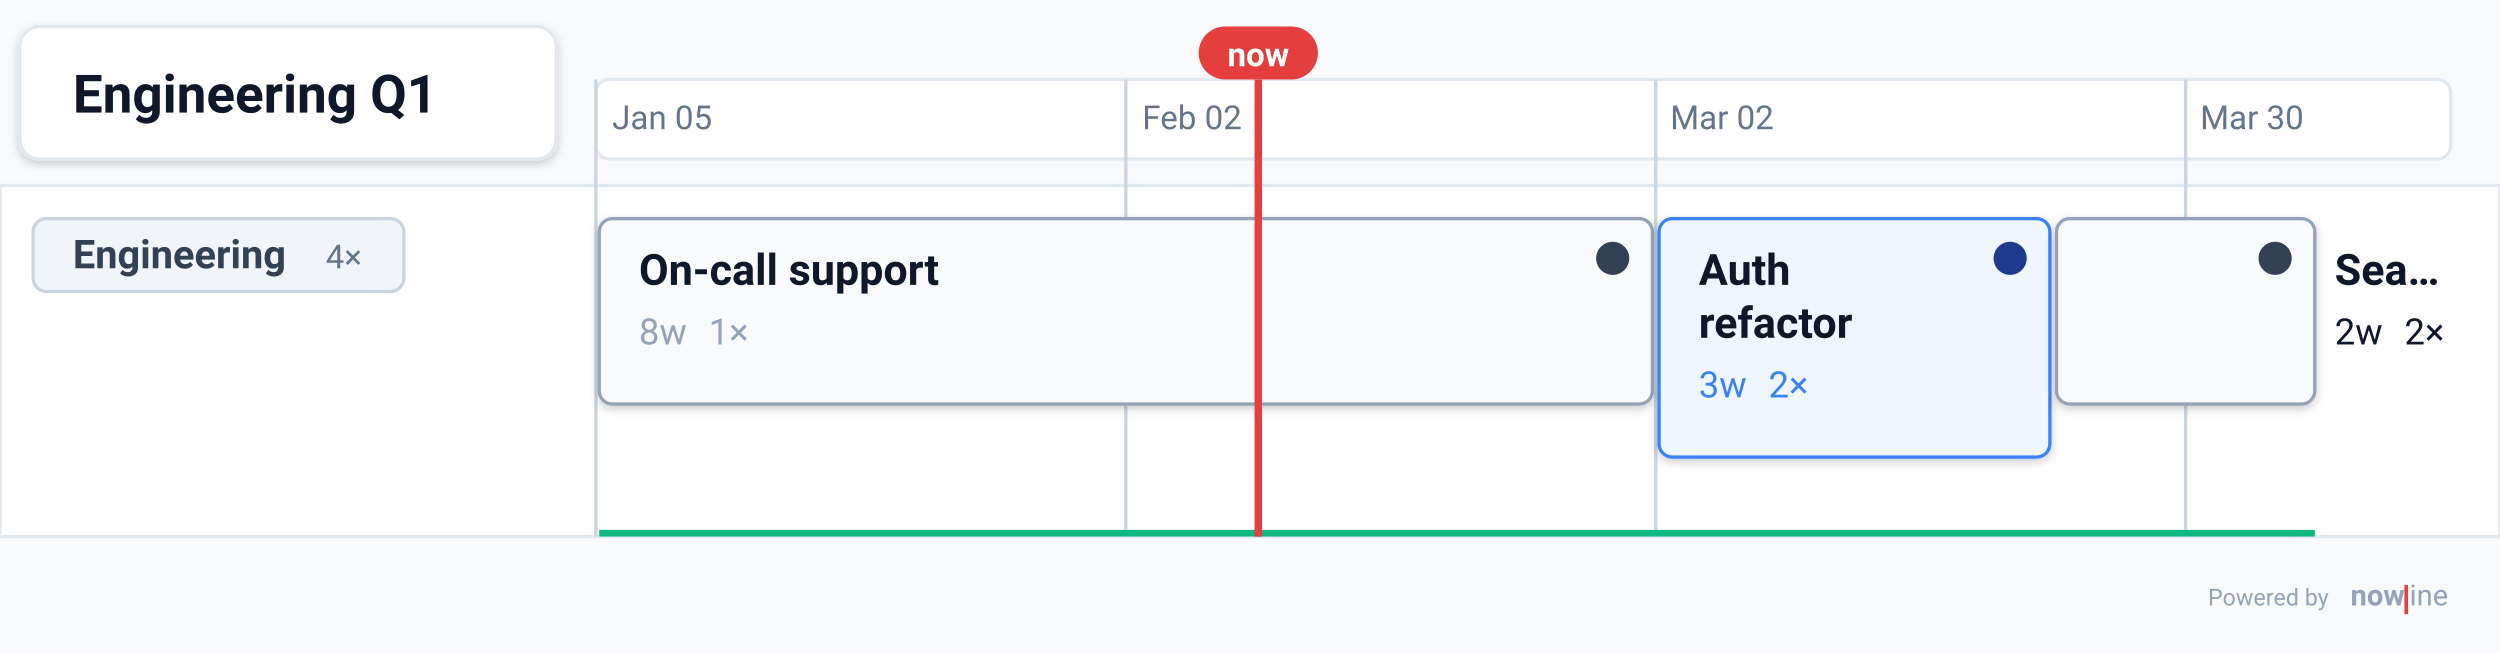
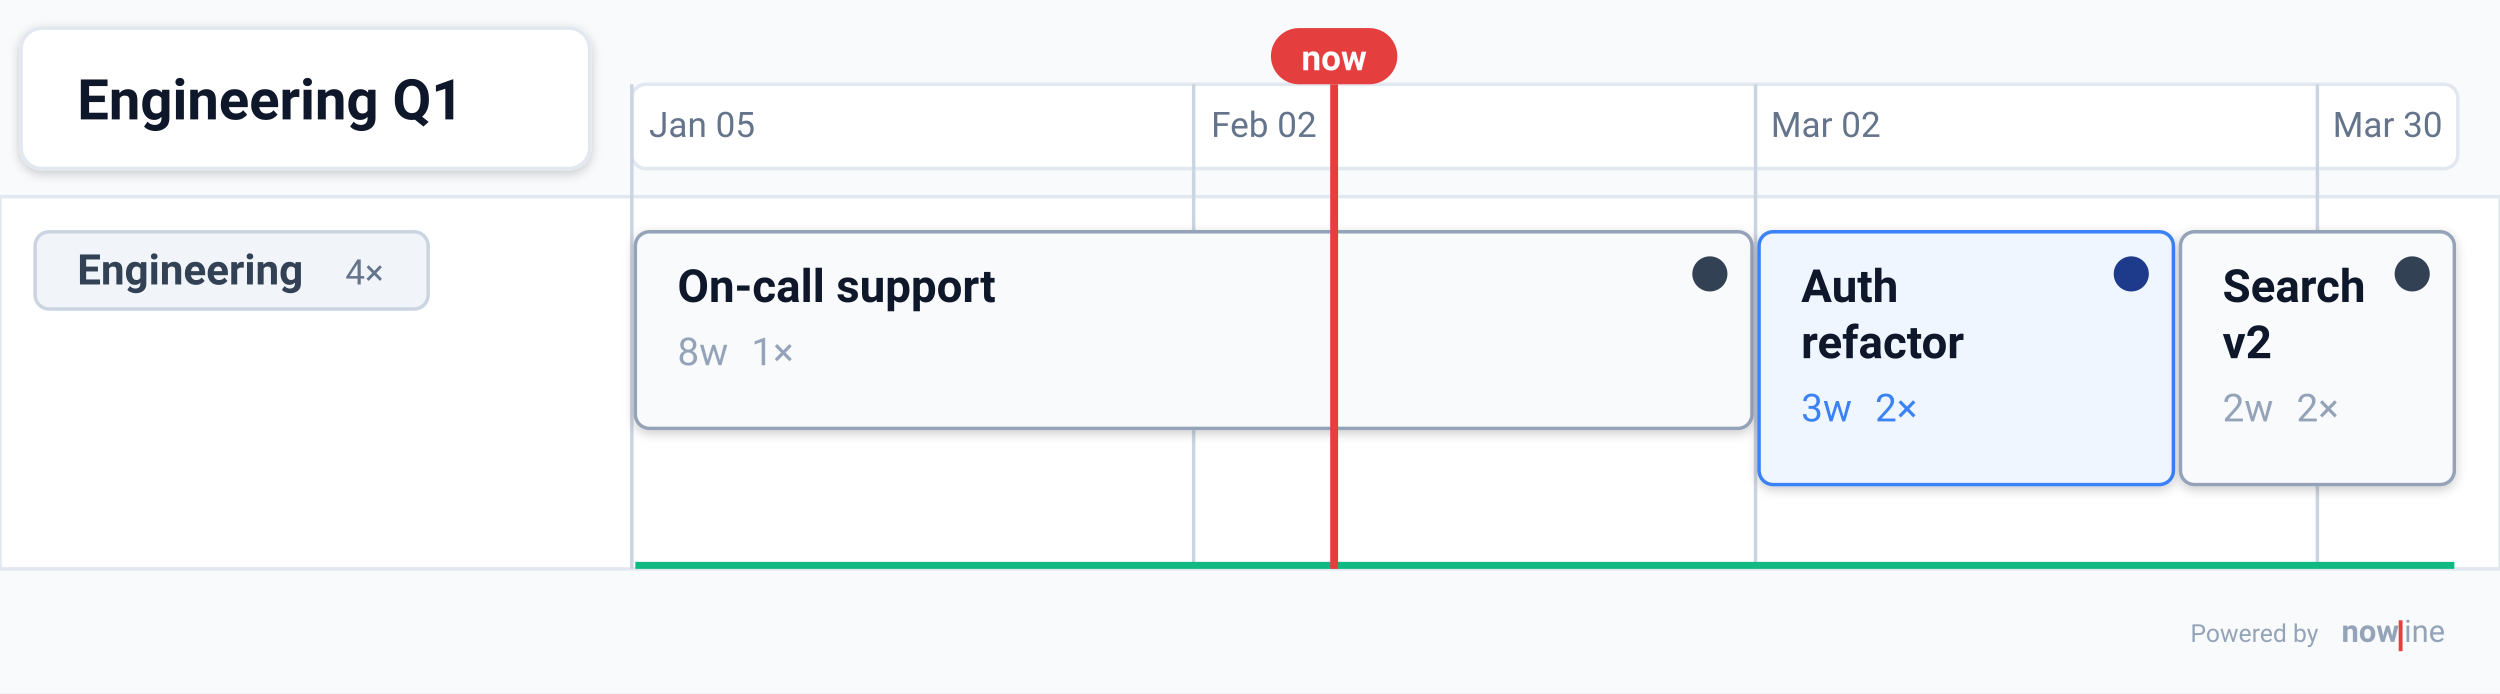
- <svg xmlns="http://www.w3.org/2000/svg" data-generator="nowline" data-theme="light" height="197.44" viewBox="0 0 754.82 197.44" width="754.82">
+ <svg xmlns="http://www.w3.org/2000/svg" data-generator="nowline" data-theme="light" height="197.44" viewBox="0 0 711.92 197.44" width="711.92">
  <defs>
    <filter height="200%" id="nl-0-root-shadow-subtle" width="200%" x="-50%" y="-50%">
      <feGaussianBlur in="SourceAlpha" stdDeviation="1.5" />
      <feOffset dx="0" dy="1" result="offsetblur" />
      <feComponentTransfer>
        <feFuncA type="linear" slope="0.2" />
      </feComponentTransfer>
      <feMerge>
        <feMergeNode />
        <feMergeNode in="SourceGraphic" />
      </feMerge>
    </filter>
    <filter height="200%" id="nl-0-root-shadow-soft" width="200%" x="-50%" y="-50%">
      <feGaussianBlur in="SourceAlpha" stdDeviation="5" />
      <feOffset dx="0" dy="3" result="offsetblur" />
      <feComponentTransfer>
        <feFuncA type="linear" slope="0.3" />
      </feComponentTransfer>
      <feMerge>
        <feMergeNode />
        <feMergeNode in="SourceGraphic" />
      </feMerge>
    </filter>
    <filter height="200%" id="nl-0-root-shadow-hard" width="200%" x="-50%" y="-50%">
      <feGaussianBlur in="SourceAlpha" stdDeviation="0" />
      <feOffset dx="2" dy="2" result="offsetblur" />
      <feComponentTransfer>
        <feFuncA type="linear" slope="0.45" />
      </feComponentTransfer>
      <feMerge>
        <feMergeNode />
        <feMergeNode in="SourceGraphic" />
      </feMerge>
    </filter>
    <marker id="nl-0-root-arrow-dark" viewBox="0 0 10 10" refX="9" refY="5" markerWidth="7" markerHeight="7" orient="auto">
      <path d="M 0 0 L 10 5 L 0 10 z" fill="#0f172a" />
    </marker>
  </defs>
-   <rect fill="#f8fafc" height="197.44" width="754.82" x="0" y="0" />
+   <rect fill="#f8fafc" height="197.44" width="711.92" x="0" y="0" />
  <g data-layer="timeline">
-     <rect fill="#ffffff" height="24" rx="4" ry="4" stroke="#e2e8f0" stroke-width="1" width="560" x="179.92" y="24" />
+     <rect fill="#ffffff" height="24" rx="4" ry="4" stroke="#e2e8f0" stroke-width="1" width="520" x="179.92" y="24" />
    <text fill="#64748b" font-family="system-ui, -apple-system, &quot;Segoe UI&quot;, Roboto, sans-serif" font-size="10" text-anchor="middle" x="199.92" y="39">Jan 05</text>
    <text fill="#64748b" font-family="system-ui, -apple-system, &quot;Segoe UI&quot;, Roboto, sans-serif" font-size="10" text-anchor="middle" x="359.92" y="39">Feb 02</text>
    <text fill="#64748b" font-family="system-ui, -apple-system, &quot;Segoe UI&quot;, Roboto, sans-serif" font-size="10" text-anchor="middle" x="519.92" y="39">Mar 02</text>
    <text fill="#64748b" font-family="system-ui, -apple-system, &quot;Segoe UI&quot;, Roboto, sans-serif" font-size="10" text-anchor="middle" x="679.92" y="39">Mar 30</text>
  </g>
  <g data-id="engineering" data-layer="swimlane-bg">
-     <rect fill="#ffffff" height="106" stroke="#e2e8f0" stroke-width="1" width="754.82" x="0" y="56" />
+     <rect fill="#ffffff" height="106" stroke="#e2e8f0" stroke-width="1" width="711.92" x="0" y="56" />
  </g>
  <g data-layer="grid">
    <line stroke="#cbd5e1" stroke-width="1" x1="179.92" x2="179.92" y1="24" y2="162" />
    <line stroke="#cbd5e1" stroke-width="1" x1="339.92" x2="339.92" y1="24" y2="162" />
    <line stroke="#cbd5e1" stroke-width="1" x1="499.92" x2="499.92" y1="24" y2="162" />
    <line stroke="#cbd5e1" stroke-width="1" x1="659.92" x2="659.92" y1="24" y2="162" />
  </g>
  <g data-id="engineering" data-layer="swimlane">
    <rect fill="#f1f5f9" height="22" rx="4" ry="4" stroke="#cbd5e1" stroke-width="1" width="111.92" x="10" y="66" />
    <text fill="#334155" font-family="system-ui, -apple-system, &quot;Segoe UI&quot;, Roboto, sans-serif" font-size="12" font-weight="600" x="22" y="81">Engineering</text>
    <text fill="#64748b" font-family="system-ui, -apple-system, &quot;Segoe UI&quot;, Roboto, sans-serif" font-size="10" x="98.32" y="81">4×</text>
    <g data-id="support" data-layer="item">
      <rect fill="#f8fafc" filter="url(#nl-0-root-shadow-subtle)" height="56" rx="4" ry="4" stroke="#94a3b8" stroke-width="1" width="318" x="180.92" y="66" />
      <circle cx="486.92" cy="78" fill="#334155" r="5" />
      <text fill="#0f172a" font-family="system-ui, -apple-system, &quot;Segoe UI&quot;, Roboto, sans-serif" font-size="13" font-weight="600" x="192.92" y="86">On-call support</text>
      <text x="192.92" y="104" font-family="system-ui, -apple-system, &quot;Segoe UI&quot;, Roboto, sans-serif" font-size="11" fill="#94a3b8">8w<tspan dx="6.6">1×</tspan>
      </text>
    </g>
    <g data-id="auth-refactor" data-layer="item">
      <rect fill="#eff6ff" filter="url(#nl-0-root-shadow-subtle)" height="72" rx="4" ry="4" stroke="#3b82f6" stroke-width="1" width="118" x="500.92" y="66" />
      <circle cx="606.92" cy="78" fill="#1e3a8a" r="5" />
      <text fill="#0f172a" font-family="system-ui, -apple-system, &quot;Segoe UI&quot;, Roboto, sans-serif" font-size="13" font-weight="600" x="512.92" y="86">Auth</text>
      <text fill="#0f172a" font-family="system-ui, -apple-system, &quot;Segoe UI&quot;, Roboto, sans-serif" font-size="13" font-weight="600" x="512.92" y="102">refactor</text>
      <text x="512.92" y="120" font-family="system-ui, -apple-system, &quot;Segoe UI&quot;, Roboto, sans-serif" font-size="11" fill="#3b82f6">3w<tspan dx="6.6">2×</tspan>
      </text>
    </g>
    <g data-id="search-v2" data-layer="item">
-       <rect fill="#f8fafc" filter="url(#nl-0-root-shadow-subtle)" height="56" rx="4" ry="4" stroke="#94a3b8" stroke-width="1" width="78" x="620.92" y="66" />
+       <rect fill="#f8fafc" filter="url(#nl-0-root-shadow-subtle)" height="72" rx="4" ry="4" stroke="#94a3b8" stroke-width="1" width="78" x="620.92" y="66" />
      <circle cx="686.92" cy="78" fill="#334155" r="5" />
-       <text fill="#0f172a" font-family="system-ui, -apple-system, &quot;Segoe UI&quot;, Roboto, sans-serif" font-size="13" font-weight="600" x="704.92" y="86">Sea…</text>
-       <text x="704.92" y="104" font-family="system-ui, -apple-system, &quot;Segoe UI&quot;, Roboto, sans-serif" font-size="11" fill="#0f172a">2w<tspan dx="6.6">2×</tspan>
+       <text fill="#0f172a" font-family="system-ui, -apple-system, &quot;Segoe UI&quot;, Roboto, sans-serif" font-size="13" font-weight="600" x="632.92" y="86">Search</text>
+       <text fill="#0f172a" font-family="system-ui, -apple-system, &quot;Segoe UI&quot;, Roboto, sans-serif" font-size="13" font-weight="600" x="632.92" y="102">v2</text>
+       <text x="632.92" y="120" font-family="system-ui, -apple-system, &quot;Segoe UI&quot;, Roboto, sans-serif" font-size="11" fill="#94a3b8">2w<tspan dx="6.6">2×</tspan>
      </text>
    </g>
    <g data-id="engineering" data-layer="lane-utilization">
      <rect data-load="1" data-utilization="green" fill="#10b981" height="2" width="518" x="180.92" y="160" />
    </g>
  </g>
  <g data-layer="nowline">
    <line stroke="#e53e3e" stroke-width="2.25" x1="379.92" x2="379.92" y1="24" y2="162" />
    <rect fill="#e53e3e" height="16" rx="8" ry="8" width="36" x="361.92" y="8" />
    <text fill="#ffffff" font-family="system-ui, -apple-system, &quot;Segoe UI&quot;, Roboto, sans-serif" font-size="10" font-weight="700" text-anchor="middle" x="379.92" y="20">now</text>
  </g>
  <g data-id="nl-0-root-header" data-layer="header">
    <rect fill="#ffffff" filter="url(#nl-0-root-shadow-subtle)" height="40" rx="6" ry="6" stroke="#e2e8f0" stroke-width="1" width="161.92" x="6" y="8" />
    <text fill="#0f172a" font-family="system-ui, -apple-system, &quot;Segoe UI&quot;, Roboto, sans-serif" font-size="16" font-weight="600" x="22" y="34">Engineering Q1</text>
  </g>
  <a aria-label="Powered by nowline" href="https://nowline.io" rel="noopener" target="_blank">
    <g data-layer="attribution">
-       <g transform="translate(666.66 174) scale(0.22)">
+       <g transform="translate(623.76 174) scale(0.22)">
        <text fill="#94a3b8" font-family="system-ui, -apple-system, &quot;Segoe UI&quot;, Roboto, sans-serif" font-size="32" font-weight="400" x="0" y="40">Powered by</text>
        <text fill="#94a3b8" font-family="system-ui, -apple-system, &quot;Segoe UI&quot;, Roboto, sans-serif" font-size="40" font-weight="700" x="195.6" y="40">now</text>
        <rect fill="#e53e3e" height="40" width="5" x="269.6" y="12" />
        <text fill="#94a3b8" font-family="system-ui, -apple-system, &quot;Segoe UI&quot;, Roboto, sans-serif" font-size="40" font-weight="400" x="276.6" y="40">ine</text>
      </g>
    </g>
  </a>
</svg>
